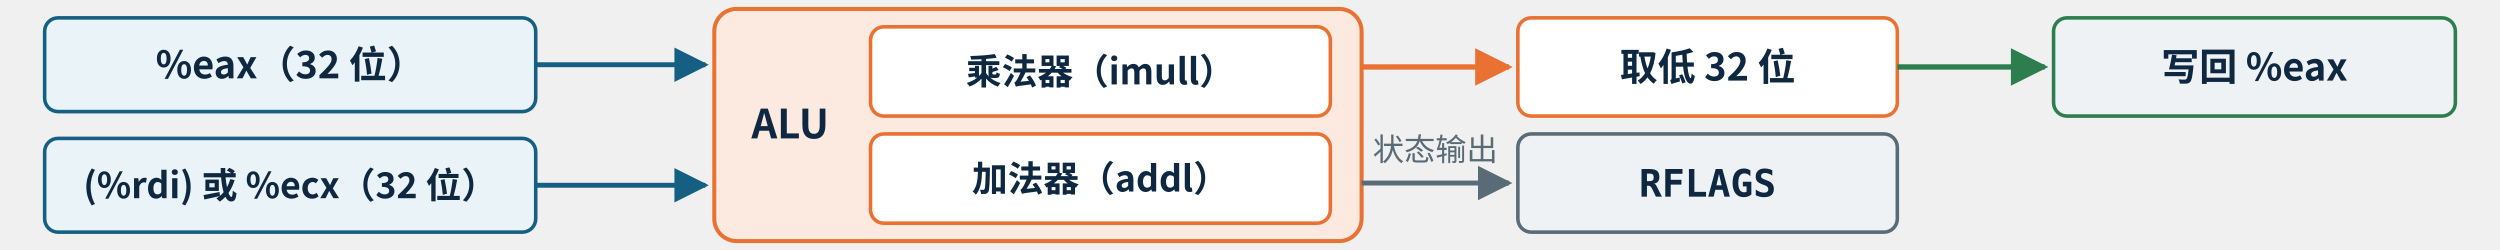
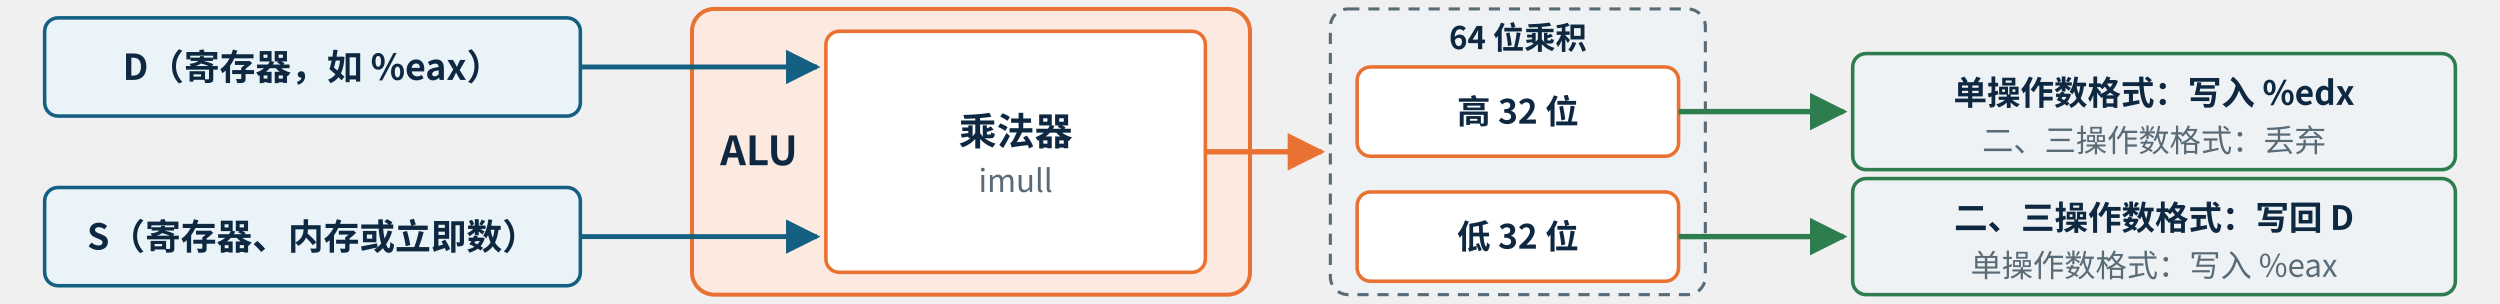
- <svg xmlns="http://www.w3.org/2000/svg" viewBox="0 0 1120 112" width="1120" height="112">
+ <svg xmlns="http://www.w3.org/2000/svg" viewBox="0 0 1120 136" width="1120" height="136">
  <defs>
    <marker id="ah-156082" viewBox="0 0 10 10" refX="9" refY="5" markerWidth="7" markerHeight="7" orient="auto-start-reverse">
      <path d="M0,0 L10,5 L0,10 z" fill="#156082" />
    </marker>
    <marker id="ah-e97132" viewBox="0 0 10 10" refX="9" refY="5" markerWidth="7" markerHeight="7" orient="auto-start-reverse">
      <path d="M0,0 L10,5 L0,10 z" fill="#e97132" />
    </marker>
    <marker id="ah-0e2841" viewBox="0 0 10 10" refX="9" refY="5" markerWidth="7" markerHeight="7" orient="auto-start-reverse">
      <path d="M0,0 L10,5 L0,10 z" fill="#0e2841" />
    </marker>
    <marker id="ah-2e7d4f" viewBox="0 0 10 10" refX="9" refY="5" markerWidth="7" markerHeight="7" orient="auto-start-reverse">
      <path d="M0,0 L10,5 L0,10 z" fill="#2e7d4f" />
    </marker>
    <marker id="ah-c0392b" viewBox="0 0 10 10" refX="9" refY="5" markerWidth="7" markerHeight="7" orient="auto-start-reverse">
      <path d="M0,0 L10,5 L0,10 z" fill="#c0392b" />
    </marker>
    <marker id="ah-5a6b78" viewBox="0 0 10 10" refX="9" refY="5" markerWidth="7" markerHeight="7" orient="auto-start-reverse">
      <path d="M0,0 L10,5 L0,10 z" fill="#5a6b78" />
    </marker>
    <marker id="ah-9fb5c3" viewBox="0 0 10 10" refX="9" refY="5" markerWidth="7" markerHeight="7" orient="auto-start-reverse">
      <path d="M0,0 L10,5 L0,10 z" fill="#9fb5c3" />
    </marker>
  </defs>
-   <rect x="20.0" y="8.0" width="220.0" height="42.0" rx="6" fill="#eaf3f7" stroke="#156082" stroke-width="1.6" />
-   <text x="130.0" y="35.1" font-family="PingFang SC, Noto Sans CJK SC, Source Han Sans SC, sans-serif" font-size="17" font-weight="bold" fill="#0e2841" text-anchor="middle">%eax（32 位）</text>
-   <rect x="20.0" y="62.0" width="220.0" height="42.0" rx="6" fill="#eaf3f7" stroke="#156082" stroke-width="1.6" />
-   <text x="130.0" y="88.8" font-family="PingFang SC, Noto Sans CJK SC, Source Han Sans SC, sans-serif" font-size="16" font-weight="bold" fill="#0e2841" text-anchor="middle">(%rdi) 或 %ecx（32 位）</text>
-   <line x1="240.0" y1="29.0" x2="316.0" y2="29.0" stroke="#156082" stroke-width="2.2" marker-end="url(#ah-156082)" />
-   <line x1="240.0" y1="83.0" x2="316.0" y2="83.0" stroke="#156082" stroke-width="2.2" marker-end="url(#ah-156082)" />
-   <rect x="320.0" y="4.0" width="290.0" height="104.0" rx="10" fill="#fce9df" stroke="#e97132" stroke-width="1.8" />
-   <text x="354.0" y="62.0" font-family="PingFang SC, Noto Sans CJK SC, Source Han Sans SC, sans-serif" font-size="18" font-weight="bold" fill="#0e2841" text-anchor="middle">ALU</text>
-   <rect x="390.0" y="12.0" width="206.0" height="40.0" rx="6" fill="#ffffff" stroke="#e97132" stroke-width="1.6" />
-   <text x="493.0" y="37.8" font-family="PingFang SC, Noto Sans CJK SC, Source Han Sans SC, sans-serif" font-size="16" font-weight="bold" fill="#0e2841" text-anchor="middle">乘法器（imull）</text>
-   <rect x="390.0" y="60.0" width="206.0" height="40.0" rx="6" fill="#ffffff" stroke="#e97132" stroke-width="1.6" />
-   <text x="493.0" y="85.8" font-family="PingFang SC, Noto Sans CJK SC, Source Han Sans SC, sans-serif" font-size="16" font-weight="bold" fill="#0e2841" text-anchor="middle">加法器（addl）</text>
-   <line x1="610.0" y1="30.0" x2="676.0" y2="30.0" stroke="#e97132" stroke-width="2.4" marker-end="url(#ah-e97132)" />
-   <rect x="680.0" y="8.0" width="170.0" height="44.0" rx="6" fill="#ffffff" stroke="#e97132" stroke-width="1.6" />
-   <text x="765.0" y="36.1" font-family="PingFang SC, Noto Sans CJK SC, Source Han Sans SC, sans-serif" font-size="17" font-weight="bold" fill="#0e2841" text-anchor="middle">取低 32 位</text>
-   <line x1="850.0" y1="30.0" x2="916.0" y2="30.0" stroke="#2e7d4f" stroke-width="2.4" marker-end="url(#ah-2e7d4f)" />
-   <rect x="920.0" y="8.0" width="180.0" height="44.0" rx="6" fill="#eef2f4" stroke="#2e7d4f" stroke-width="1.6" />
-   <text x="1010.0" y="36.1" font-family="PingFang SC, Noto Sans CJK SC, Source Han Sans SC, sans-serif" font-size="17" font-weight="bold" fill="#0e2841" text-anchor="middle">写回 %eax</text>
-   <path d="M 610.0 82.0 L 676.0 82.0" fill="none" stroke="#5a6b78" stroke-width="2.2" marker-end="url(#ah-5a6b78)" />
-   <text x="643.0" y="72.0" font-family="PingFang SC, Noto Sans CJK SC, Source Han Sans SC, sans-serif" font-size="14" font-weight="normal" fill="#5a6b78" text-anchor="middle">状态输出</text>
-   <rect x="680.0" y="60.0" width="170.0" height="44.0" rx="6" fill="#eef2f4" stroke="#5a6b78" stroke-width="1.6" />
-   <text x="765.0" y="88.1" font-family="monospace" font-size="17" font-weight="bold" fill="#0e2841" text-anchor="middle">RFLAGS</text>
+   <rect x="20.0" y="8.0" width="240.0" height="44.0" rx="6" fill="#eaf3f7" stroke="#156082" stroke-width="1.6" />
+   <text x="140.0" y="35.8" font-family="PingFang SC, Noto Sans CJK SC, Source Han Sans SC, sans-serif" font-size="16" font-weight="bold" fill="#0e2841" text-anchor="middle">D（寄存器，如 %eax）</text>
+   <rect x="20.0" y="84.0" width="240.0" height="44.0" rx="6" fill="#eaf3f7" stroke="#156082" stroke-width="1.6" />
+   <text x="140.0" y="111.8" font-family="PingFang SC, Noto Sans CJK SC, Source Han Sans SC, sans-serif" font-size="16" font-weight="bold" fill="#0e2841" text-anchor="middle">S（寄存器、内存或立即数）</text>
+   <rect x="310.0" y="4.0" width="250.0" height="128.0" rx="10" fill="#fce9df" stroke="#e97132" stroke-width="1.8" />
+   <text x="340.0" y="74.0" font-family="PingFang SC, Noto Sans CJK SC, Source Han Sans SC, sans-serif" font-size="18" font-weight="bold" fill="#0e2841" text-anchor="middle">ALU</text>
+   <line x1="260.0" y1="30.0" x2="366.0" y2="30.0" stroke="#156082" stroke-width="2.2" marker-end="url(#ah-156082)" />
+   <line x1="260.0" y1="106.0" x2="366.0" y2="106.0" stroke="#156082" stroke-width="2.2" marker-end="url(#ah-156082)" />
+   <rect x="370.0" y="14.0" width="170.0" height="108.0" rx="6" fill="#ffffff" stroke="#e97132" stroke-width="1.6" />
+   <text x="455.0" y="65.0" font-family="PingFang SC, Noto Sans CJK SC, Source Han Sans SC, sans-serif" font-size="17" font-weight="bold" fill="#0e2841" text-anchor="middle">乘法器</text>
+   <text x="455.0" y="86.0" font-family="PingFang SC, Noto Sans CJK SC, Source Han Sans SC, sans-serif" font-size="14" font-weight="normal" fill="#5a6b78" text-anchor="middle">imull</text>
+   <line x1="540.0" y1="68.0" x2="592.0" y2="68.0" stroke="#e97132" stroke-width="2.4" marker-end="url(#ah-e97132)" />
+   <rect x="596.0" y="4.0" width="168.0" height="128.0" rx="8" fill="#eef2f4" stroke="#5a6b78" stroke-width="1.4" stroke-dasharray="5,4" />
+   <text x="680.0" y="22.0" font-family="PingFang SC, Noto Sans CJK SC, Source Han Sans SC, sans-serif" font-size="14" font-weight="bold" fill="#0e2841" text-anchor="middle">64 位乘积</text>
+   <rect x="608.0" y="30.0" width="144.0" height="40.0" rx="6" fill="#ffffff" stroke="#e97132" stroke-width="1.6" />
+   <text x="680.0" y="55.4" font-family="PingFang SC, Noto Sans CJK SC, Source Han Sans SC, sans-serif" font-size="15" font-weight="bold" fill="#0e2841" text-anchor="middle">高 32 位</text>
+   <rect x="608.0" y="86.0" width="144.0" height="40.0" rx="6" fill="#ffffff" stroke="#e97132" stroke-width="1.6" />
+   <text x="680.0" y="111.4" font-family="PingFang SC, Noto Sans CJK SC, Source Han Sans SC, sans-serif" font-size="15" font-weight="bold" fill="#0e2841" text-anchor="middle">低 32 位</text>
+   <line x1="752.0" y1="50.0" x2="826.0" y2="50.0" stroke="#2e7d4f" stroke-width="2.4" marker-end="url(#ah-2e7d4f)" />
+   <line x1="752.0" y1="106.0" x2="826.0" y2="106.0" stroke="#2e7d4f" stroke-width="2.4" marker-end="url(#ah-2e7d4f)" />
+   <rect x="830.0" y="24.0" width="270.0" height="52.0" rx="6" fill="#eef2f4" stroke="#2e7d4f" stroke-width="1.6" />
+   <text x="965.0" y="47.0" font-family="PingFang SC, Noto Sans CJK SC, Source Han Sans SC, sans-serif" font-size="15" font-weight="bold" fill="#0e2841" text-anchor="middle">单操作数格式：写入 %edx</text>
+   <text x="965.0" y="68.0" font-family="PingFang SC, Noto Sans CJK SC, Source Han Sans SC, sans-serif" font-size="14" font-weight="normal" fill="#5a6b78" text-anchor="middle">二、三操作数格式：丢弃</text>
+   <rect x="830.0" y="80.0" width="270.0" height="52.0" rx="6" fill="#eef2f4" stroke="#2e7d4f" stroke-width="1.6" />
+   <text x="965.0" y="103.0" font-family="PingFang SC, Noto Sans CJK SC, Source Han Sans SC, sans-serif" font-size="15" font-weight="bold" fill="#0e2841" text-anchor="middle">二、三操作数格式：写回 D</text>
+   <text x="965.0" y="124.0" font-family="PingFang SC, Noto Sans CJK SC, Source Han Sans SC, sans-serif" font-size="14" font-weight="normal" fill="#5a6b78" text-anchor="middle">单操作数格式：写入 %eax</text>
</svg>
